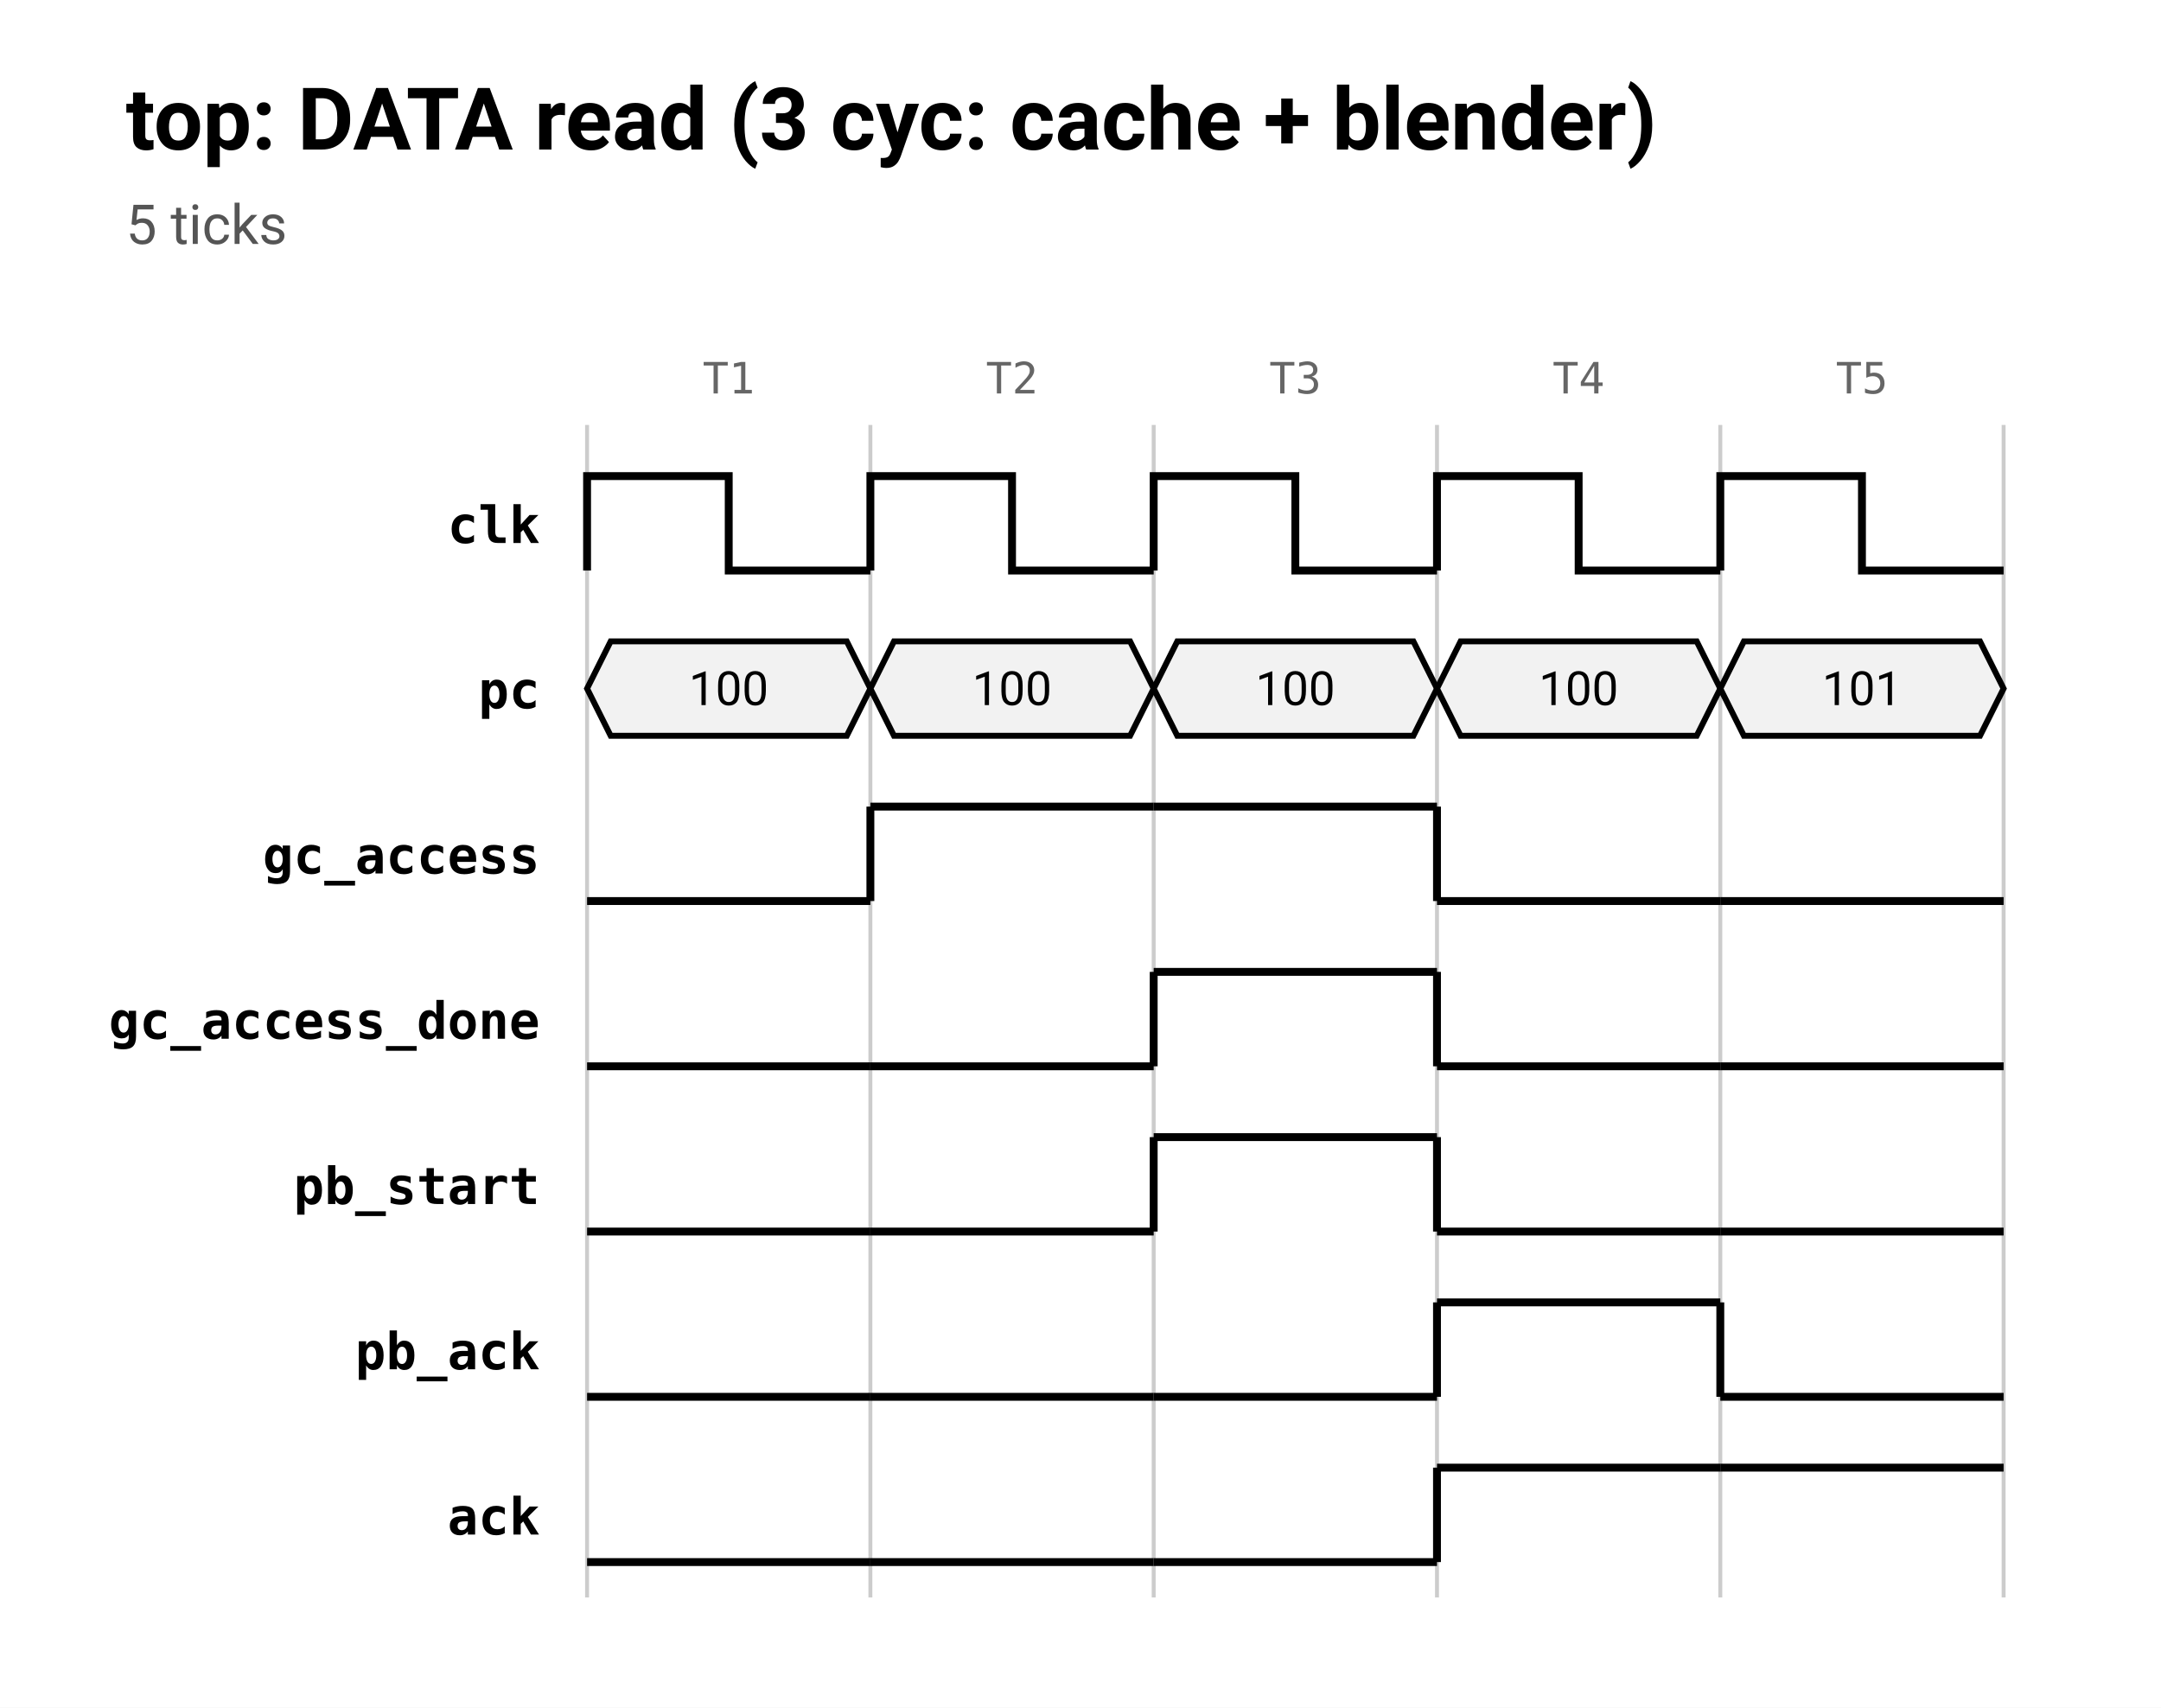
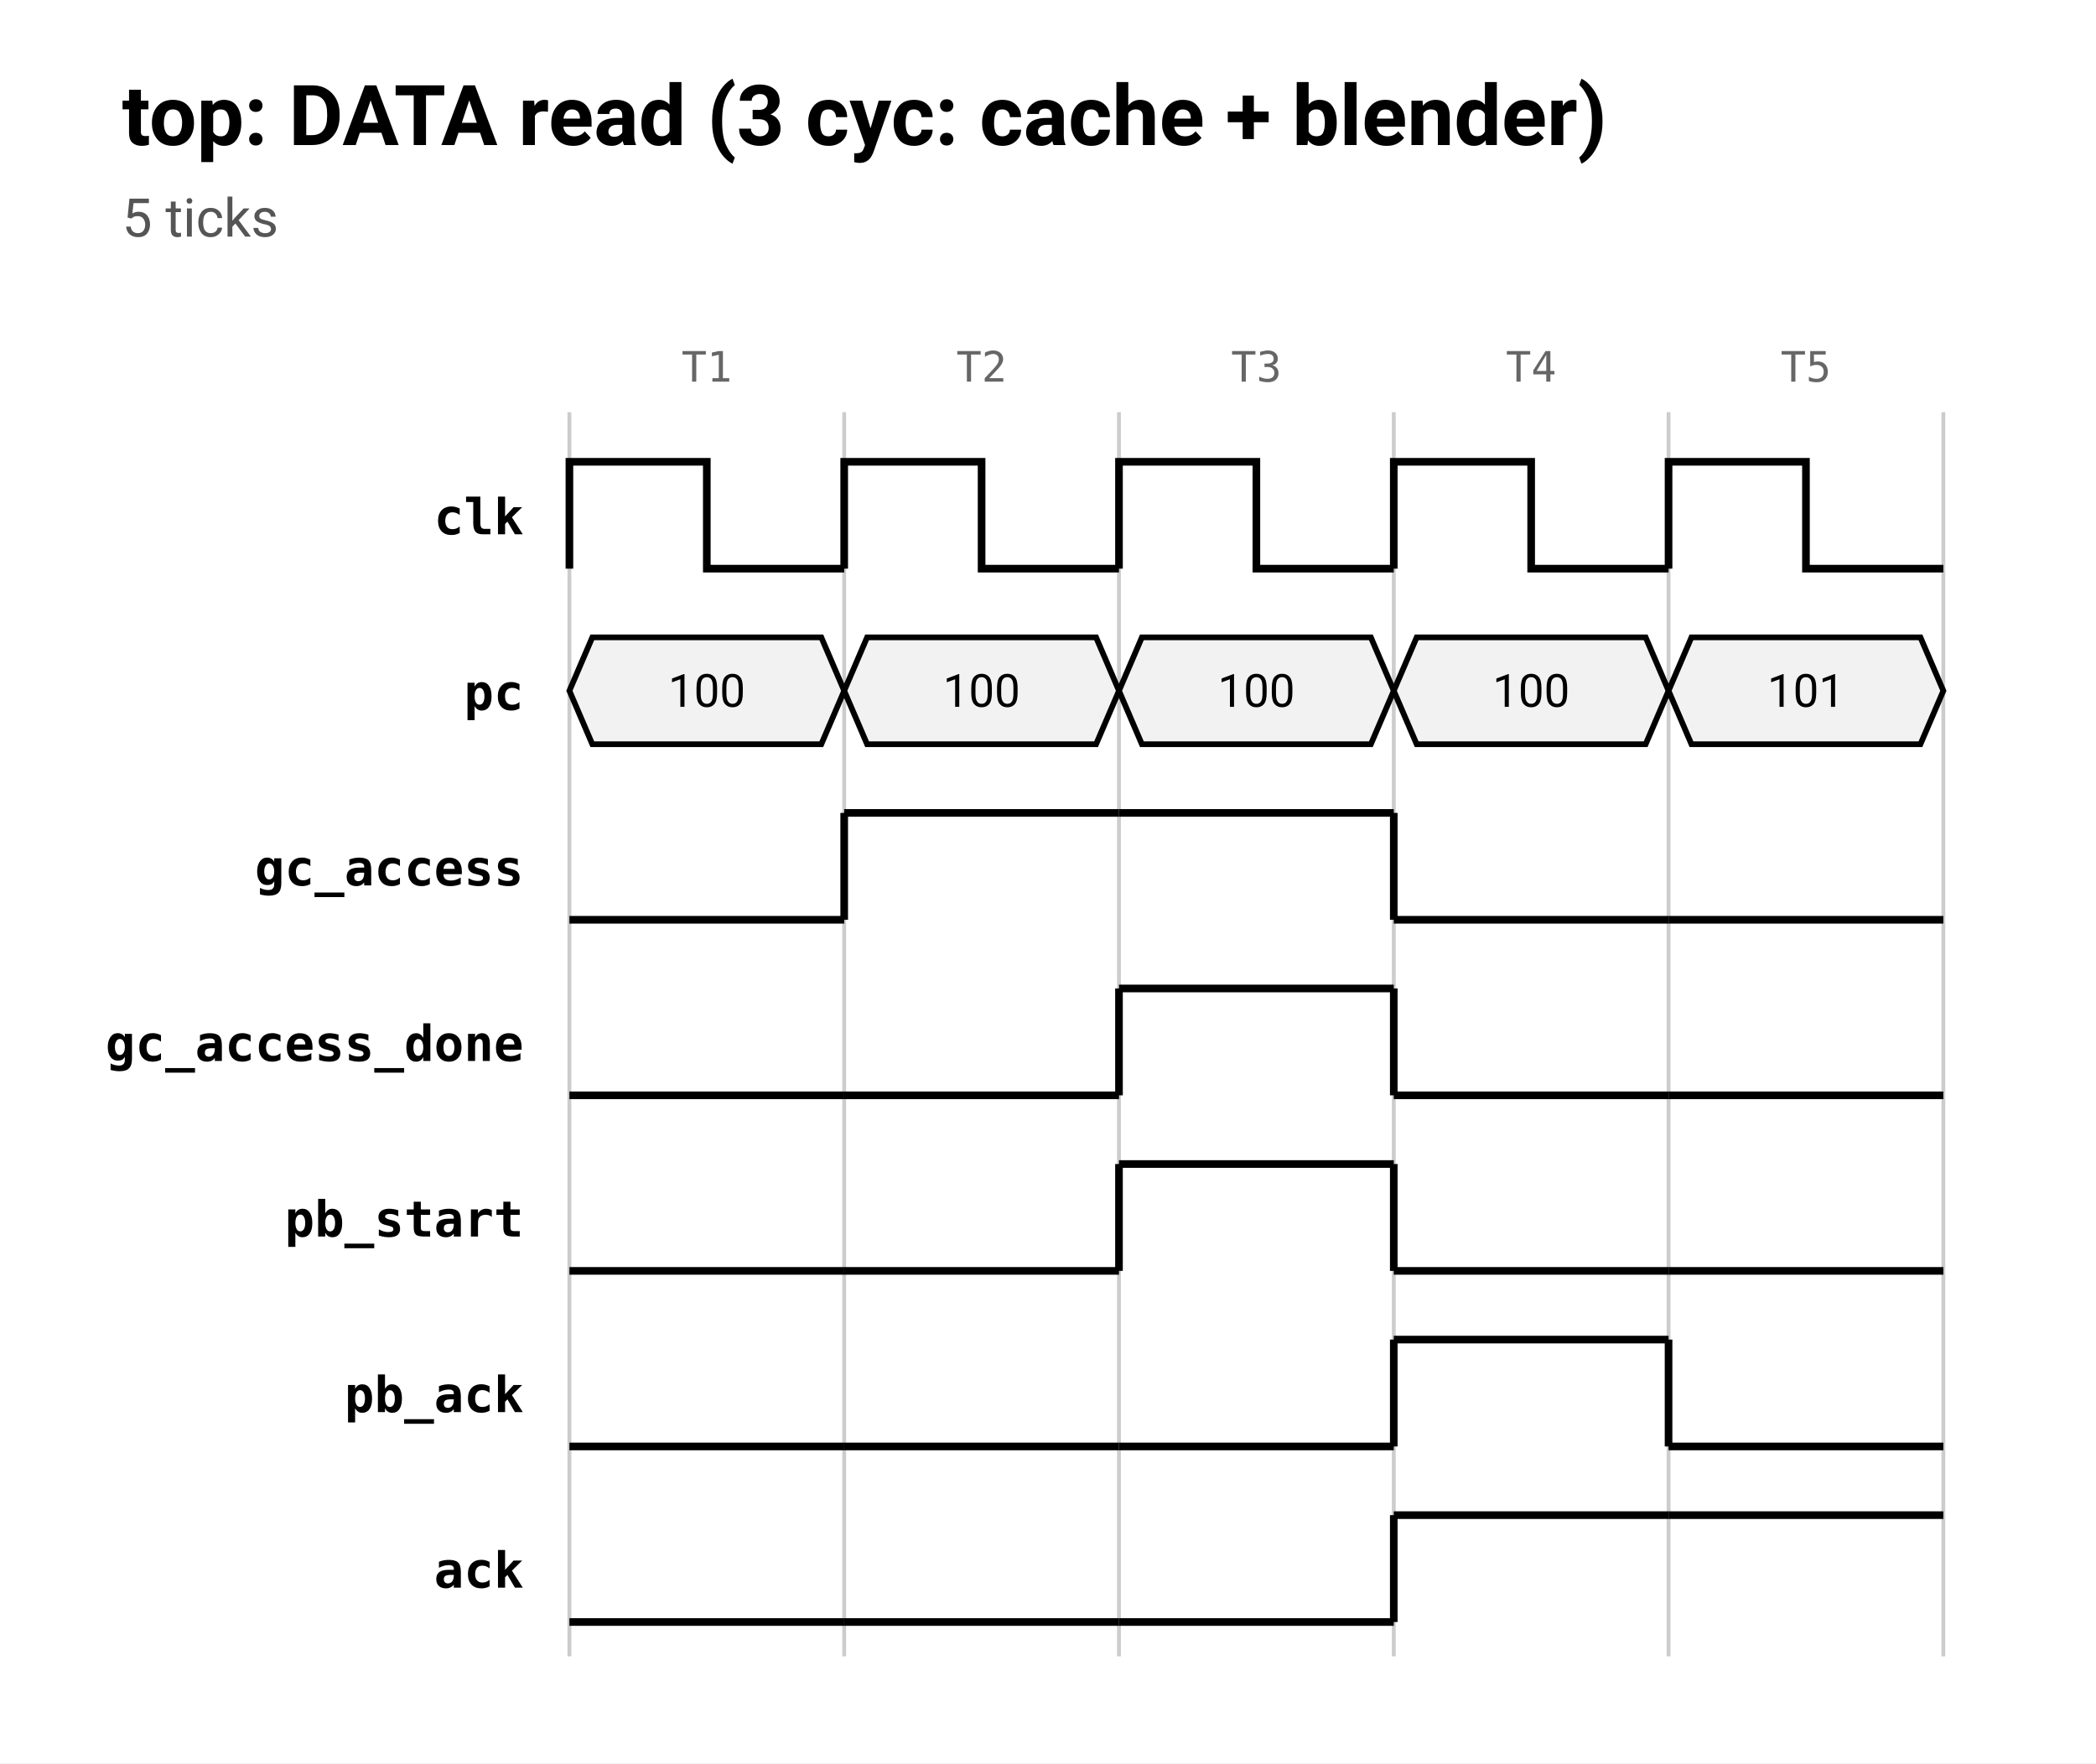
- <svg xmlns="http://www.w3.org/2000/svg" width="549.2" height="434" viewBox="0 0 549.2 434">
+ <svg xmlns="http://www.w3.org/2000/svg" width="549.2" height="462" viewBox="0 0 549.2 462">
  <defs>
    <pattern id="hatch" width="6" height="6" patternUnits="userSpaceOnUse" patternTransform="rotate(45)">
      <rect width="6" height="6" fill="#FFFFFF" />
      <line x1="0" y1="0" x2="0" y2="6" stroke="#B0B0B0" stroke-width="2" />
    </pattern>
    <pattern id="xpat" width="8" height="8" patternUnits="userSpaceOnUse">
      <rect width="8" height="8" fill="#FFFFFF" />
      <path d="M0 0L8 8M8 0L0 8" stroke="#C07070" stroke-width="1" />
    </pattern>
    <marker id="arr" viewBox="0 0 10 10" refX="9" refY="5" markerWidth="8" markerHeight="8" orient="auto">
      <path d="M0 0L10 5L0 10z" fill="#000000" />
    </marker>
  </defs>
  <style>text{font-family:-apple-system,BlinkMacSystemFont,"Segoe UI",Roboto,Helvetica,Arial,sans-serif}.m{font-family:ui-monospace,Menlo,Consolas,"DejaVu Sans Mono",monospace}</style>
-   <rect width="549.2" height="434" fill="#FFFFFF" />
+   <rect width="549.2" height="462" fill="#FFFFFF" />
  <text x="32" y="38" font-size="22" font-weight="700" fill="#000000">top: DATA read (3 cyc: cache + blender)</text>
  <text x="32" y="62" font-size="14" fill="#555555">5 ticks</text>
-   <line x1="149.2" y1="108" x2="149.2" y2="406" stroke="#CCCCCC" stroke-width="1" />
+   <line x1="149.2" y1="108" x2="149.2" y2="434" stroke="#CCCCCC" stroke-width="1" />
  <text x="185.2" y="100" font-size="11" text-anchor="middle" fill="#666666" class="m">T1</text>
-   <line x1="221.2" y1="108" x2="221.2" y2="406" stroke="#CCCCCC" stroke-width="1" />
+   <line x1="221.2" y1="108" x2="221.2" y2="434" stroke="#CCCCCC" stroke-width="1" />
  <text x="257.2" y="100" font-size="11" text-anchor="middle" fill="#666666" class="m">T2</text>
-   <line x1="293.2" y1="108" x2="293.2" y2="406" stroke="#CCCCCC" stroke-width="1" />
+   <line x1="293.2" y1="108" x2="293.2" y2="434" stroke="#CCCCCC" stroke-width="1" />
  <text x="329.2" y="100" font-size="11" text-anchor="middle" fill="#666666" class="m">T3</text>
-   <line x1="365.2" y1="108" x2="365.2" y2="406" stroke="#CCCCCC" stroke-width="1" />
+   <line x1="365.2" y1="108" x2="365.2" y2="434" stroke="#CCCCCC" stroke-width="1" />
  <text x="401.2" y="100" font-size="11" text-anchor="middle" fill="#666666" class="m">T4</text>
-   <line x1="437.2" y1="108" x2="437.2" y2="406" stroke="#CCCCCC" stroke-width="1" />
+   <line x1="437.2" y1="108" x2="437.2" y2="434" stroke="#CCCCCC" stroke-width="1" />
  <text x="473.2" y="100" font-size="11" text-anchor="middle" fill="#666666" class="m">T5</text>
-   <line x1="509.2" y1="108" x2="509.2" y2="406" stroke="#CCCCCC" stroke-width="1" />
-   <text x="137.2" y="138" font-size="13" text-anchor="end" fill="#000000" font-weight="700" class="m">clk</text>
-   <path d="M149.2 145 L149.2 121 L185.2 121 L185.2 145 L221.2 145 M221.2 145 L221.2 121 L257.2 121 L257.2 145 L293.2 145 M293.2 145 L293.2 121 L329.2 121 L329.2 145 L365.2 145 M365.2 145 L365.2 121 L401.2 121 L401.2 145 L437.2 145 M437.2 145 L437.2 121 L473.2 121 L473.2 145 L509.2 145" fill="none" stroke="#000000" stroke-width="2" />
-   <text x="137.2" y="180" font-size="13" text-anchor="end" fill="#000000" font-weight="700" class="m">pc</text>
-   <polygon points="155.2,163 215.2,163 221.2,175 215.2,187 155.2,187 149.2,175" fill="#F2F2F2" stroke="#000000" stroke-width="1.5" />
-   <text x="185.2" y="179.2" font-size="12" text-anchor="middle" fill="#000000">100</text>
-   <polygon points="227.2,163 287.2,163 293.2,175 287.2,187 227.2,187 221.2,175" fill="#F2F2F2" stroke="#000000" stroke-width="1.5" />
-   <text x="257.2" y="179.2" font-size="12" text-anchor="middle" fill="#000000">100</text>
-   <polygon points="299.2,163 359.2,163 365.2,175 359.2,187 299.2,187 293.2,175" fill="#F2F2F2" stroke="#000000" stroke-width="1.5" />
-   <text x="329.2" y="179.2" font-size="12" text-anchor="middle" fill="#000000">100</text>
-   <polygon points="371.2,163 431.2,163 437.2,175 431.2,187 371.2,187 365.2,175" fill="#F2F2F2" stroke="#000000" stroke-width="1.5" />
-   <text x="401.2" y="179.2" font-size="12" text-anchor="middle" fill="#000000">100</text>
-   <polygon points="443.2,163 503.2,163 509.2,175 503.2,187 443.2,187 437.2,175" fill="#F2F2F2" stroke="#000000" stroke-width="1.5" />
-   <text x="473.2" y="179.2" font-size="12" text-anchor="middle" fill="#000000">101</text>
-   <text x="137.2" y="222" font-size="13" text-anchor="end" fill="#000000" font-weight="700" class="m">gc_access</text>
-   <line x1="149.2" y1="229" x2="221.2" y2="229" stroke="#000000" stroke-width="2" />
-   <line x1="221.2" y1="205" x2="293.2" y2="205" stroke="#000000" stroke-width="2" />
-   <line x1="221.2" y1="205" x2="221.2" y2="229" stroke="#000000" stroke-width="2" />
-   <line x1="293.2" y1="205" x2="365.2" y2="205" stroke="#000000" stroke-width="2" />
-   <line x1="365.2" y1="229" x2="437.2" y2="229" stroke="#000000" stroke-width="2" />
-   <line x1="365.2" y1="205" x2="365.2" y2="229" stroke="#000000" stroke-width="2" />
-   <line x1="437.2" y1="229" x2="509.2" y2="229" stroke="#000000" stroke-width="2" />
-   <text x="137.2" y="264" font-size="13" text-anchor="end" fill="#000000" font-weight="700" class="m">gc_access_done</text>
-   <line x1="149.2" y1="271" x2="221.2" y2="271" stroke="#000000" stroke-width="2" />
-   <line x1="221.2" y1="271" x2="293.2" y2="271" stroke="#000000" stroke-width="2" />
-   <line x1="293.2" y1="247" x2="365.2" y2="247" stroke="#000000" stroke-width="2" />
-   <line x1="293.2" y1="247" x2="293.2" y2="271" stroke="#000000" stroke-width="2" />
-   <line x1="365.2" y1="271" x2="437.2" y2="271" stroke="#000000" stroke-width="2" />
-   <line x1="365.2" y1="247" x2="365.2" y2="271" stroke="#000000" stroke-width="2" />
-   <line x1="437.2" y1="271" x2="509.2" y2="271" stroke="#000000" stroke-width="2" />
-   <text x="137.2" y="306" font-size="13" text-anchor="end" fill="#000000" font-weight="700" class="m">pb_start</text>
-   <line x1="149.2" y1="313" x2="221.2" y2="313" stroke="#000000" stroke-width="2" />
-   <line x1="221.2" y1="313" x2="293.2" y2="313" stroke="#000000" stroke-width="2" />
-   <line x1="293.2" y1="289" x2="365.2" y2="289" stroke="#000000" stroke-width="2" />
-   <line x1="293.2" y1="289" x2="293.2" y2="313" stroke="#000000" stroke-width="2" />
-   <line x1="365.2" y1="313" x2="437.2" y2="313" stroke="#000000" stroke-width="2" />
-   <line x1="365.2" y1="289" x2="365.2" y2="313" stroke="#000000" stroke-width="2" />
-   <line x1="437.2" y1="313" x2="509.2" y2="313" stroke="#000000" stroke-width="2" />
-   <text x="137.2" y="348" font-size="13" text-anchor="end" fill="#000000" font-weight="700" class="m">pb_ack</text>
-   <line x1="149.2" y1="355" x2="221.2" y2="355" stroke="#000000" stroke-width="2" />
-   <line x1="221.2" y1="355" x2="293.2" y2="355" stroke="#000000" stroke-width="2" />
-   <line x1="293.2" y1="355" x2="365.2" y2="355" stroke="#000000" stroke-width="2" />
-   <line x1="365.2" y1="331" x2="437.2" y2="331" stroke="#000000" stroke-width="2" />
-   <line x1="365.2" y1="331" x2="365.2" y2="355" stroke="#000000" stroke-width="2" />
-   <line x1="437.2" y1="355" x2="509.2" y2="355" stroke="#000000" stroke-width="2" />
-   <line x1="437.2" y1="331" x2="437.2" y2="355" stroke="#000000" stroke-width="2" />
-   <text x="137.2" y="390" font-size="13" text-anchor="end" fill="#000000" font-weight="700" class="m">ack</text>
-   <line x1="149.2" y1="397" x2="221.2" y2="397" stroke="#000000" stroke-width="2" />
-   <line x1="221.2" y1="397" x2="293.2" y2="397" stroke="#000000" stroke-width="2" />
-   <line x1="293.2" y1="397" x2="365.2" y2="397" stroke="#000000" stroke-width="2" />
-   <line x1="365.2" y1="373" x2="437.2" y2="373" stroke="#000000" stroke-width="2" />
-   <line x1="365.2" y1="373" x2="365.2" y2="397" stroke="#000000" stroke-width="2" />
-   <line x1="437.2" y1="373" x2="509.2" y2="373" stroke="#000000" stroke-width="2" />
+   <line x1="509.2" y1="108" x2="509.2" y2="434" stroke="#CCCCCC" stroke-width="1" />
+   <text x="137.2" y="140" font-size="13" text-anchor="end" fill="#000000" font-weight="700" class="m">clk</text>
+   <path d="M149.2 149 L149.2 121 L185.2 121 L185.2 149 L221.2 149 M221.2 149 L221.2 121 L257.2 121 L257.2 149 L293.2 149 M293.2 149 L293.2 121 L329.2 121 L329.2 149 L365.2 149 M365.2 149 L365.2 121 L401.2 121 L401.2 149 L437.2 149 M437.2 149 L437.2 121 L473.2 121 L473.2 149 L509.2 149" fill="none" stroke="#000000" stroke-width="2" />
+   <text x="137.2" y="186" font-size="13" text-anchor="end" fill="#000000" font-weight="700" class="m">pc</text>
+   <polygon points="155.2,167 215.2,167 221.2,181 215.2,195 155.2,195 149.2,181" fill="#F2F2F2" stroke="#000000" stroke-width="1.5" />
+   <text x="185.2" y="185.2" font-size="12" text-anchor="middle" fill="#000000">100</text>
+   <polygon points="227.2,167 287.2,167 293.2,181 287.2,195 227.2,195 221.2,181" fill="#F2F2F2" stroke="#000000" stroke-width="1.5" />
+   <text x="257.2" y="185.2" font-size="12" text-anchor="middle" fill="#000000">100</text>
+   <polygon points="299.2,167 359.2,167 365.2,181 359.2,195 299.2,195 293.2,181" fill="#F2F2F2" stroke="#000000" stroke-width="1.5" />
+   <text x="329.2" y="185.2" font-size="12" text-anchor="middle" fill="#000000">100</text>
+   <polygon points="371.2,167 431.2,167 437.2,181 431.2,195 371.2,195 365.2,181" fill="#F2F2F2" stroke="#000000" stroke-width="1.5" />
+   <text x="401.2" y="185.2" font-size="12" text-anchor="middle" fill="#000000">100</text>
+   <polygon points="443.2,167 503.2,167 509.2,181 503.2,195 443.2,195 437.2,181" fill="#F2F2F2" stroke="#000000" stroke-width="1.5" />
+   <text x="473.2" y="185.2" font-size="12" text-anchor="middle" fill="#000000">101</text>
+   <text x="137.2" y="232" font-size="13" text-anchor="end" fill="#000000" font-weight="700" class="m">gc_access</text>
+   <line x1="149.2" y1="241" x2="221.2" y2="241" stroke="#000000" stroke-width="2" />
+   <line x1="221.2" y1="213" x2="293.2" y2="213" stroke="#000000" stroke-width="2" />
+   <line x1="221.2" y1="213" x2="221.2" y2="241" stroke="#000000" stroke-width="2" />
+   <line x1="293.2" y1="213" x2="365.2" y2="213" stroke="#000000" stroke-width="2" />
+   <line x1="365.2" y1="241" x2="437.2" y2="241" stroke="#000000" stroke-width="2" />
+   <line x1="365.2" y1="213" x2="365.2" y2="241" stroke="#000000" stroke-width="2" />
+   <line x1="437.2" y1="241" x2="509.2" y2="241" stroke="#000000" stroke-width="2" />
+   <text x="137.2" y="278" font-size="13" text-anchor="end" fill="#000000" font-weight="700" class="m">gc_access_done</text>
+   <line x1="149.2" y1="287" x2="221.2" y2="287" stroke="#000000" stroke-width="2" />
+   <line x1="221.2" y1="287" x2="293.2" y2="287" stroke="#000000" stroke-width="2" />
+   <line x1="293.2" y1="259" x2="365.2" y2="259" stroke="#000000" stroke-width="2" />
+   <line x1="293.2" y1="259" x2="293.2" y2="287" stroke="#000000" stroke-width="2" />
+   <line x1="365.2" y1="287" x2="437.2" y2="287" stroke="#000000" stroke-width="2" />
+   <line x1="365.2" y1="259" x2="365.2" y2="287" stroke="#000000" stroke-width="2" />
+   <line x1="437.2" y1="287" x2="509.2" y2="287" stroke="#000000" stroke-width="2" />
+   <text x="137.2" y="324" font-size="13" text-anchor="end" fill="#000000" font-weight="700" class="m">pb_start</text>
+   <line x1="149.2" y1="333" x2="221.2" y2="333" stroke="#000000" stroke-width="2" />
+   <line x1="221.2" y1="333" x2="293.2" y2="333" stroke="#000000" stroke-width="2" />
+   <line x1="293.2" y1="305" x2="365.2" y2="305" stroke="#000000" stroke-width="2" />
+   <line x1="293.2" y1="305" x2="293.2" y2="333" stroke="#000000" stroke-width="2" />
+   <line x1="365.2" y1="333" x2="437.2" y2="333" stroke="#000000" stroke-width="2" />
+   <line x1="365.2" y1="305" x2="365.2" y2="333" stroke="#000000" stroke-width="2" />
+   <line x1="437.2" y1="333" x2="509.2" y2="333" stroke="#000000" stroke-width="2" />
+   <text x="137.2" y="370" font-size="13" text-anchor="end" fill="#000000" font-weight="700" class="m">pb_ack</text>
+   <line x1="149.2" y1="379" x2="221.2" y2="379" stroke="#000000" stroke-width="2" />
+   <line x1="221.2" y1="379" x2="293.2" y2="379" stroke="#000000" stroke-width="2" />
+   <line x1="293.2" y1="379" x2="365.2" y2="379" stroke="#000000" stroke-width="2" />
+   <line x1="365.2" y1="351" x2="437.2" y2="351" stroke="#000000" stroke-width="2" />
+   <line x1="365.2" y1="351" x2="365.2" y2="379" stroke="#000000" stroke-width="2" />
+   <line x1="437.2" y1="379" x2="509.2" y2="379" stroke="#000000" stroke-width="2" />
+   <line x1="437.2" y1="351" x2="437.2" y2="379" stroke="#000000" stroke-width="2" />
+   <text x="137.2" y="416" font-size="13" text-anchor="end" fill="#000000" font-weight="700" class="m">ack</text>
+   <line x1="149.2" y1="425" x2="221.2" y2="425" stroke="#000000" stroke-width="2" />
+   <line x1="221.2" y1="425" x2="293.2" y2="425" stroke="#000000" stroke-width="2" />
+   <line x1="293.2" y1="425" x2="365.2" y2="425" stroke="#000000" stroke-width="2" />
+   <line x1="365.2" y1="397" x2="437.2" y2="397" stroke="#000000" stroke-width="2" />
+   <line x1="365.2" y1="397" x2="365.2" y2="425" stroke="#000000" stroke-width="2" />
+   <line x1="437.2" y1="397" x2="509.2" y2="397" stroke="#000000" stroke-width="2" />
</svg>
